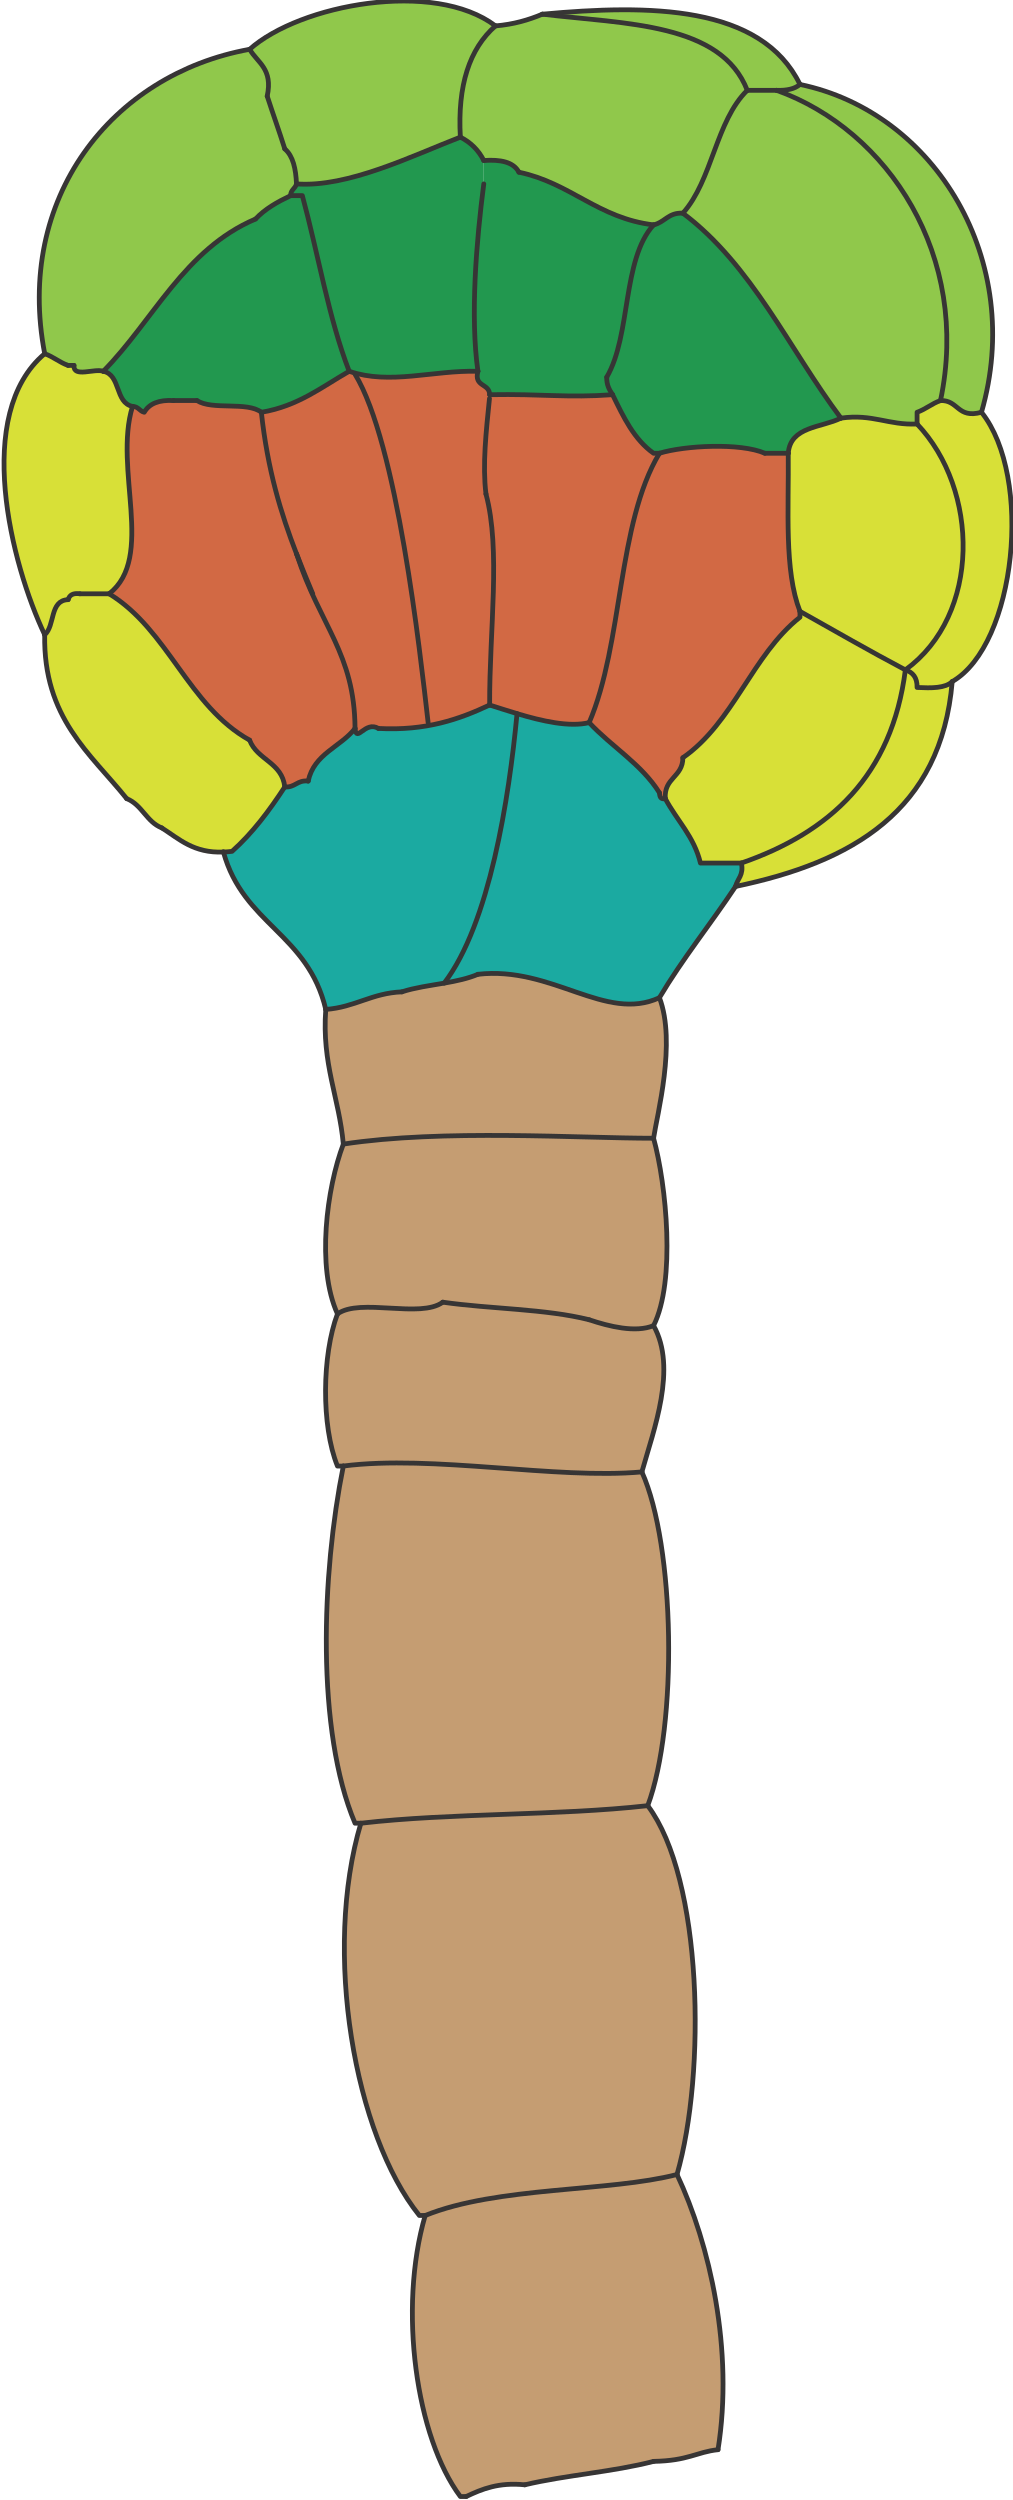
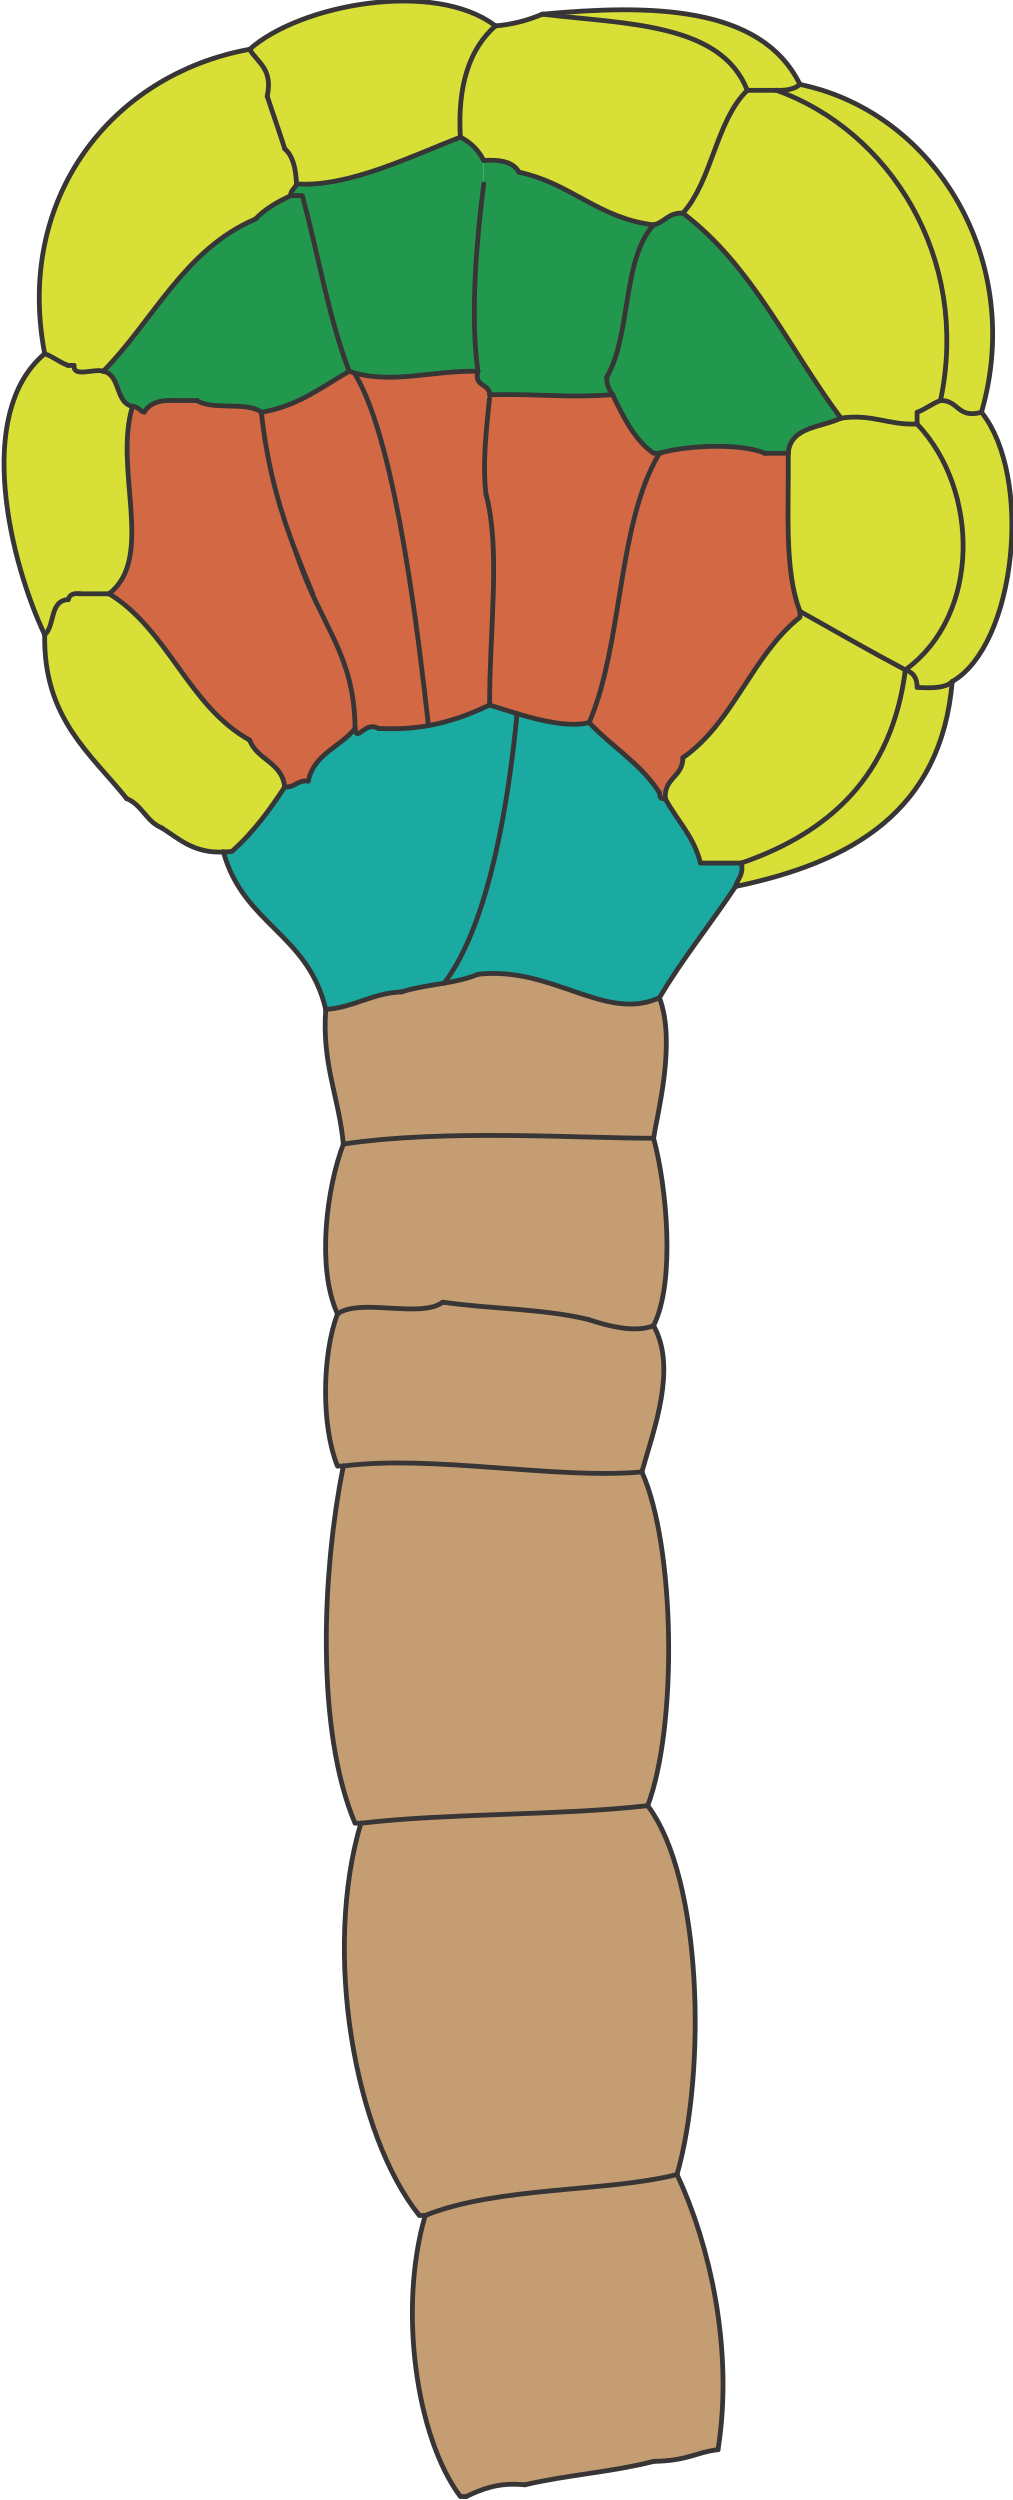
<svg xmlns="http://www.w3.org/2000/svg" width="121.058" height="298.89" viewBox="0 0 120.222 298.133" class="embryo">
  <g>
    <g>
      <g>
        <g>
          <g>
            <g>
              <g>
                <g class="hypophysis" fill="#1baaa1">
                  <path d="M52.707 117.24c5.4-7.067 7.727-21.972 8.687-32.14 2.97.895 6.266 1.65 8.603 1.072 2.69 2.887 6.226 4.935 8.377 8.37.037.43.106.83.702.698 1.366 2.59 3.425 4.496 4.187 7.68h4.886c.3 1.462-.476 1.854-.697 2.793-2.97 4.48-6.304 8.595-9.08 13.266-6.45 2.98-12.764-3.807-21.645-2.793-1.17.504-2.578.802-4.02 1.054" />
                  <path d="M61.393 85.102c-.96 10.167-3.285 25.07-8.687 32.14-1.73.298-3.52.538-5.043 1.04-3.586.14-5.605 1.844-9.08 2.096-2.14-9.068-9.802-10.1-12.205-18.77.326-.01.67-.038 1.034-.084 2.457-2.197 4.442-4.86 6.283-7.68 1.25.093 1.472-.85 2.796-.697.688-3.26 3.853-4.06 5.585-6.275.166 1.796 1.2-.96 2.793 0 5.662.306 9.617-1.09 13.257-2.795.988.31 2.105.678 3.268 1.025" />
                </g>
              </g>
              <g>
                <g class="unspecified" fill="#d26944">
                  <path d="M35.13 66.128c-.02-.037-.03-.066-.037-.095-1.845-4.765-3.446-9.98-4.19-16.868 4.385-.728 7.214-3.025 10.473-4.89 4.878 1.668 9.944-.14 15.354 0-.504 1.91 1.386 1.407 1.395 2.793 6.32-.11 9.228.4 14.664 0 1.293 2.664 2.568 5.356 4.885 6.985h.7c-5.065 8.435-4.32 22.678-8.38 32.12-2.336.576-5.632-.177-8.602-1.07-1.163-.348-2.28-.717-3.268-1.026-3.64 1.704-7.598 3.1-13.257 2.795-1.593-.96-2.627 1.796-2.793 0-.057-8.996-4.16-12.19-6.945-20.744" />
                  <path d="M35.13 66.128c2.784 8.555 6.888 11.748 6.945 20.744-1.733 2.214-4.897 3.016-5.585 6.275-1.323-.152-1.546.79-2.795.696-.315-2.933-3.305-3.21-4.19-5.576-7.335-4.08-9.68-13.137-16.757-17.456 5.522-4.33.492-14.886 2.792-22.344.7 0 .83.567 1.398.7.596-1.035 1.758-1.5 3.49-1.4h2.793c1.834 1.192 5.98.075 7.683 1.4.744 6.886 2.345 12.102 4.19 16.867.008.03.017.058.037.095" />
                  <path d="M95.134 72.905v.7C89.417 78.128 87.218 86.16 81.17 90.36c0 2.33-2.275 2.375-2.094 4.88-.596.13-.665-.268-.702-.697-2.15-3.437-5.688-5.485-8.377-8.372 4.058-9.44 3.313-23.684 8.377-32.12 2.998-.918 9.637-1.273 12.57 0h2.792c.075 6.677-.5 14.006 1.398 18.855" />
                </g>
              </g>
              <g>
                <g class="suspensor" fill="#c59d72">
                  <path d="M47.662 118.282c1.527-.5 3.314-.745 5.046-1.042 1.444-.253 2.847-.55 4.02-1.052 8.883-1.013 15.195 5.77 21.648 2.793 2.04 5.345-.298 14.012-.7 16.758-8.786 0-25.24-1.108-36.996.7-.504-5.552-2.58-9.535-2.094-16.062 3.47-.25 5.49-1.954 9.076-2.094" />
                  <path d="M80.47 259.313c3.92 8.323 6.79 20.947 4.89 32.82-2.61.288-3.537 1.322-7.684 1.393-4.8 1.25-10.462 1.633-15.36 2.796-3.1-.315-5.083.492-6.982 1.394h-.7c-5.257-7.02-7.448-22.362-4.19-33.514 8.587-3.483 21.973-2.795 30.027-4.89" />
                  <path d="M76.98 215.332c6.56 8.695 6.982 31.868 3.49 43.98-8.052 2.096-21.442 1.41-30.025 4.888h-.7c-7.743-9.625-11.544-31.47-6.973-46.774 10.846-1.258 23.322-.874 34.208-2.094" />
                  <path d="M77.677 158.083c2.85 5.084.01 12.43-1.395 17.447-10.224.93-24.962-2.076-35.602-.698h-.7c-1.955-4.82-1.832-13.266 0-18.144 2.702-1.956 9.896.584 12.56-1.397 5.7.82 12.252.782 17.456 2.094 2.383.802 5.55 1.584 7.68.7" />
                  <path d="M77.677 135.74c1.527 5.538 2.664 17.046 0 22.344-2.13.885-5.298.1-7.68-.7-5.205-1.31-11.758-1.273-17.457-2.092-2.664 1.98-9.858-.562-12.56 1.394-2.54-5.596-1.273-15.036.7-20.248 11.757-1.807 28.21-.7 36.997-.7" />
                  <path d="M76.28 175.53c3.96 8.79 4.294 30.175.7 39.8-10.886 1.22-23.362.84-34.208 2.095h-.696c-4.665-11.02-3.995-29.743-1.397-42.594 10.64-1.376 25.38 1.63 35.6.7" />
                </g>
              </g>
              <g>
                <g class="inner-upper" fill="#22984f">
                  <path d="M100.02 49.863c-2.326 1.163-6.023.957-6.284 4.19h-2.792c-2.933-1.274-9.572-.922-12.57 0h-.7c-2.316-1.63-3.593-4.32-4.885-6.985-.373-.556-.728-1.134-.7-2.094 2.924-4.99 1.816-14.01 5.585-18.155 1.332-.3 1.76-1.5 3.494-1.396 8.247 6.19 12.67 16.19 18.85 24.44" />
                  <path d="M77.676 26.82c-3.77 4.143-2.664 13.165-5.585 18.154-.027.96.328 1.535.7 2.093-5.436.4-8.343-.108-14.664 0-.01-1.386-1.898-.882-1.397-2.792-.932-6.544-.187-15.508.698-22.345v-2.792c2.01-.138 3.545.177 4.19 1.397 6.163 1.283 9.422 5.485 16.058 6.284" />
                  <path d="M57.427 19.14v2.79c-.885 6.835-1.63 15.802-.7 22.346-5.406-.14-10.472 1.667-15.35 0C38.91 37.89 37.68 30.283 35.79 23.33h-1.395c-.01-.7.558-.832.7-1.4 6.113.457 13.794-3.358 19.54-5.575 1.24.625 2.168 1.555 2.792 2.784" />
                  <path d="M35.79 23.33c1.89 6.953 3.12 14.56 5.588 20.946-3.26 1.862-6.09 4.162-10.477 4.89-1.7-1.324-5.844-.207-7.677-1.398h-2.795c-1.73-.1-2.896.363-3.492 1.397-.567-.132-.7-.7-1.394-.7-2.126-.437-1.37-3.75-3.495-4.19 6.01-6.096 9.658-14.542 18.158-18.154 1.117-1.2 2.606-2.038 4.19-2.79h1.395z" />
                </g>
              </g>
              <g>
-                 <g class="protoderm">
-                   <path d="M116.78 49.163c6.162 7.68 4.132 27.726-3.492 32.12-.828.802-2.466.782-4.19.7.028-1.2-.52-1.817-1.395-2.095 9.067-6.584 8.815-21.526 1.395-29.327v-1.397c1.034-.36 1.76-1.034 2.795-1.395 2.16-.074 1.99 2.197 4.886 1.395" fill="#d8e037" />
-                   <path d="M95.134 10.07c16.18 3.35 26.86 21.05 21.646 39.094-2.895.802-2.73-1.47-4.886-1.395 3.617-17.188-6.2-32.224-19.555-37 1.22.045 2.17-.162 2.794-.7" fill="#90c84b" />
-                   <path d="M92.34 10.77c13.352 4.773 23.173 19.81 19.553 36.996-1.034.364-1.762 1.034-2.793 1.398v1.397c-3.428.168-5.29-1.23-9.08-.697-6.182-8.25-10.604-18.25-18.85-24.44 3.517-3.928 3.918-10.977 7.68-14.654h3.49z" fill="#90c84b" />
-                   <path d="M109.1 81.982c1.723.083 3.36.103 4.19-.7-1.304 15.458-11.975 21.547-25.837 24.43.223-.938.997-1.33.7-2.79 10.535-3.65 17.956-10.43 19.55-23.034.875.278 1.425.894 1.396 2.094" fill="#d8e037" />
-                   <path d="M109.1 50.56c7.42 7.802 7.672 22.743-1.396 29.327-4.267-2.254-8.4-4.636-12.57-6.982-1.9-4.852-1.323-12.178-1.397-18.854.263-3.23 3.958-3.023 6.283-4.19 3.79-.53 5.654.87 9.08.7" fill="#d8e037" />
-                   <path d="M107.703 79.887C106.108 92.494 98.69 99.27 88.15 102.92h-4.886c-.764-3.183-2.823-5.093-4.19-7.68-.18-2.505 2.094-2.55 2.094-4.88 6.052-4.198 8.248-12.23 13.965-16.757v-.698c4.17 2.345 8.306 4.728 12.57 6.982" fill="#d8e037" />
-                   <path d="M95.134 10.07c-.624.538-1.575.745-2.795.7h-3.49c-3.13-8.043-14.46-7.886-24.44-9.077C77.1.52 90.516.563 95.133 10.07" fill="#90c84b" />
-                   <path d="M88.85 10.77c-3.76 3.676-4.16 10.725-7.68 14.654-1.734-.103-2.164 1.097-3.492 1.395-6.64-.8-9.896-5.002-16.062-6.285-.64-1.22-2.18-1.535-4.19-1.397-.62-1.23-1.552-2.16-2.792-2.784-.352-6.172 1.09-10.548 4.19-13.266 2.162-.178 3.95-.708 5.587-1.395 9.98 1.19 21.31 1.03 24.44 9.076" fill="#90c84b" />
-                   <path d="M58.824 3.087c-3.102 2.718-4.542 7.094-4.19 13.266-5.745 2.217-13.424 6.034-19.54 5.58-.076-1.788-.402-3.326-1.4-4.182-.67-2.133-1.414-4.178-2.092-6.283.707-3.276-1.155-3.975-2.097-5.588 5.99-5.353 22.022-8.34 29.32-2.793" fill="#90c84b" />
-                   <path d="M35.092 21.93c-.14.568-.707.7-.7 1.4-1.58.752-3.07 1.588-4.19 2.79-8.5 3.613-12.148 12.058-18.154 18.156-1.014-.384-3.61.82-3.49-.7H7.86c-1.033-.363-1.76-1.033-2.794-1.397C1.51 23.68 12.98 8.876 29.504 5.88c.943 1.61 2.804 2.31 2.097 5.586.68 2.105 1.424 4.153 2.094 6.286.997.854 1.324 2.392 1.398 4.18" fill="#90c84b" />
-                   <path d="M26.378 101.607c-3.546.15-5.258-1.547-7.343-2.875-1.836-.716-2.357-2.767-4.19-3.492-4.348-5.418-9.953-9.6-9.778-19.544 1.257-1.08.558-4.095 2.795-4.187.158-.55.584-.81 1.395-.7h3.49c7.078 4.32 9.424 13.378 16.758 17.456.885 2.363 3.875 2.644 4.19 5.577-1.84 2.82-3.826 5.484-6.283 7.68-.364.047-.708.075-1.034.084" fill="#d8e037" />
-                   <path d="M15.54 48.465c-2.3 7.458 2.73 18.015-2.79 22.345H9.256c-.81-.112-1.237.15-1.397.7-2.234.09-1.535 3.106-2.793 4.186-4.012-8.443-8.537-26.346 0-33.515 1.034.365 1.762 1.035 2.793 1.396h.7c-.122 1.518 2.476.318 3.49.7 2.122.437 1.37 3.75 3.49 4.19" fill="#d8e037" />
+                 <g class="protoderm" fill="#d8e037">
+                   <path d="M116.78 49.163c6.162 7.68 4.132 27.726-3.492 32.12-.828.802-2.466.782-4.19.7.028-1.2-.52-1.817-1.395-2.095 9.067-6.584 8.815-21.526 1.395-29.327v-1.397c1.034-.36 1.76-1.034 2.795-1.395 2.16-.074 1.99 2.197 4.886 1.395" />
+                   <path d="M95.134 10.07c16.18 3.35 26.86 21.05 21.646 39.094-2.895.802-2.73-1.47-4.886-1.395 3.617-17.188-6.2-32.224-19.555-37 1.22.045 2.17-.162 2.794-.7" />
+                   <path d="M92.34 10.77c13.352 4.773 23.173 19.81 19.553 36.996-1.034.364-1.762 1.034-2.793 1.398v1.397c-3.428.168-5.29-1.23-9.08-.697-6.182-8.25-10.604-18.25-18.85-24.44 3.517-3.928 3.918-10.977 7.68-14.654h3.49z" />
+                   <path d="M109.1 81.982c1.723.083 3.36.103 4.19-.7-1.304 15.458-11.975 21.547-25.837 24.43.223-.938.997-1.33.7-2.79 10.535-3.65 17.956-10.43 19.55-23.034.875.278 1.425.894 1.396 2.094" />
+                   <path d="M109.1 50.56c7.42 7.802 7.672 22.743-1.396 29.327-4.267-2.254-8.4-4.636-12.57-6.982-1.9-4.852-1.323-12.178-1.397-18.854.263-3.23 3.958-3.023 6.283-4.19 3.79-.53 5.654.87 9.08.7" />
+                   <path d="M107.703 79.887C106.108 92.494 98.69 99.27 88.15 102.92h-4.886c-.764-3.183-2.823-5.093-4.19-7.68-.18-2.505 2.094-2.55 2.094-4.88 6.052-4.198 8.248-12.23 13.965-16.757v-.698c4.17 2.345 8.306 4.728 12.57 6.982" />
+                   <path d="M95.134 10.07c-.624.538-1.575.745-2.795.7h-3.49c-3.13-8.043-14.46-7.886-24.44-9.077C77.1.52 90.516.563 95.133 10.07" />
+                   <path d="M88.85 10.77c-3.76 3.676-4.16 10.725-7.68 14.654-1.734-.103-2.164 1.097-3.492 1.395-6.64-.8-9.896-5.002-16.062-6.285-.64-1.22-2.18-1.535-4.19-1.397-.62-1.23-1.552-2.16-2.792-2.784-.352-6.172 1.09-10.548 4.19-13.266 2.162-.178 3.95-.708 5.587-1.395 9.98 1.19 21.31 1.03 24.44 9.076" />
+                   <path d="M58.824 3.087c-3.102 2.718-4.542 7.094-4.19 13.266-5.745 2.217-13.424 6.034-19.54 5.58-.076-1.788-.402-3.326-1.4-4.182-.67-2.133-1.414-4.178-2.092-6.283.707-3.276-1.155-3.975-2.097-5.588 5.99-5.353 22.022-8.34 29.32-2.793" />
+                   <path d="M35.092 21.93c-.14.568-.707.7-.7 1.4-1.58.752-3.07 1.588-4.19 2.79-8.5 3.613-12.148 12.058-18.154 18.156-1.014-.384-3.61.82-3.49-.7H7.86c-1.033-.363-1.76-1.033-2.794-1.397C1.51 23.68 12.98 8.876 29.504 5.88c.943 1.61 2.804 2.31 2.097 5.586.68 2.105 1.424 4.153 2.094 6.286.997.854 1.324 2.392 1.398 4.18" />
+                   <path d="M26.378 101.607c-3.546.15-5.258-1.547-7.343-2.875-1.836-.716-2.357-2.767-4.19-3.492-4.348-5.418-9.953-9.6-9.778-19.544 1.257-1.08.558-4.095 2.795-4.187.158-.55.584-.81 1.395-.7h3.49c7.078 4.32 9.424 13.378 16.758 17.456.885 2.363 3.875 2.644 4.19 5.577-1.84 2.82-3.826 5.484-6.283 7.68-.364.047-.708.075-1.034.084" />
+                   <path d="M15.54 48.465c-2.3 7.458 2.73 18.015-2.79 22.345H9.256c-.81-.112-1.237.15-1.397.7-2.234.09-1.535 3.106-2.793 4.186-4.012-8.443-8.537-26.346 0-33.515 1.034.365 1.762 1.035 2.793 1.396h.7c-.122 1.518 2.476.318 3.49.7 2.122.437 1.37 3.75 3.49 4.19" />
                </g>
              </g>
            </g>
          </g>
        </g>
      </g>
    </g>
    <g>
      <g>
        <g>
          <path d="M58.126 84.077c-.03-8.976 1.35-18.527-.438-25.166" fill="none" stroke="#373535" stroke-width=".573" stroke-linecap="round" stroke-linejoin="round" />
        </g>
        <g>
          <path d="M58.107 47.526c-.4 3.947-.845 7.922-.418 11.387" fill="none" stroke="#373535" stroke-width=".573" stroke-linecap="round" stroke-linejoin="round" />
        </g>
        <g>
          <path d="M41.377 44.276c4.877 1.667 9.944-.14 15.35 0" fill="none" stroke="#373535" stroke-width=".573" stroke-linecap="round" stroke-linejoin="round" />
        </g>
        <g>
          <path d="M35.092 66.034c-1.844-4.77-3.445-9.98-4.19-16.872" fill="none" stroke="#373535" stroke-width=".573" stroke-linecap="round" stroke-linejoin="round" />
        </g>
        <g>
          <path d="M37.03 70.81c-.645-1.547-1.287-3.09-1.9-4.683" fill="none" stroke="#373535" stroke-width=".573" stroke-linecap="round" stroke-linejoin="round" />
        </g>
        <g>
          <path d="M56.73 44.276c-.932-6.544-.187-15.51.698-22.345" fill="none" stroke="#373535" stroke-width=".573" stroke-linecap="round" stroke-linejoin="round" />
        </g>
        <g>
          <path d="M58.126 47.068c-.01-1.386-1.9-.885-1.398-2.792" fill="none" stroke="#373535" stroke-width=".573" stroke-linecap="round" stroke-linejoin="round" />
        </g>
        <g>
          <path d="M72.79 47.068c-5.436.4-8.343-.112-14.664 0" fill="none" stroke="#373535" stroke-width=".573" stroke-linecap="round" stroke-linejoin="round" />
        </g>
        <g>
          <path d="M72.79 47.068c-.372-.558-.727-1.134-.7-2.094" fill="none" stroke="#373535" stroke-width=".573" stroke-linecap="round" stroke-linejoin="round" />
        </g>
        <g>
          <path d="M78.375 54.052h-.7c-2.32-1.63-3.593-4.32-4.885-6.982" fill="none" stroke="#373535" stroke-width=".573" stroke-linecap="round" stroke-linejoin="round" />
        </g>
        <g>
          <path d="M81.17 25.423c8.247 6.192 12.67 16.19 18.85 24.44" fill="none" stroke="#373535" stroke-width=".573" stroke-linecap="round" stroke-linejoin="round" />
        </g>
        <g>
          <path d="M57.427 19.14c-.624-1.23-1.552-2.16-2.792-2.785" fill="none" stroke="#373535" stroke-width=".573" stroke-linecap="round" stroke-linejoin="round" />
        </g>
        <g>
          <path d="M61.616 20.535c-.644-1.22-2.18-1.535-4.19-1.395" fill="none" stroke="#373535" stroke-width=".573" stroke-linecap="round" stroke-linejoin="round" />
        </g>
        <g>
          <path d="M81.17 25.423c-1.734-.103-2.163 1.097-3.495 1.395" fill="none" stroke="#373535" stroke-width=".573" stroke-linecap="round" stroke-linejoin="round" />
        </g>
        <g>
          <path d="M88.85 10.77c-3.76 3.676-4.16 10.725-7.68 14.654" fill="none" stroke="#373535" stroke-width=".573" stroke-linecap="round" stroke-linejoin="round" />
        </g>
        <g>
          <path d="M58.824 3.088c2.16-.178 3.947-.707 5.588-1.395" fill="none" stroke="#373535" stroke-width=".573" stroke-linecap="round" stroke-linejoin="round" />
        </g>
        <g>
          <path d="M111.893 47.768c3.62-17.187-6.2-32.223-19.553-36.997" fill="none" stroke="#373535" stroke-width=".573" stroke-linecap="round" stroke-linejoin="round" />
        </g>
        <g>
          <path d="M95.134 10.07c16.18 3.35 26.86 21.05 21.646 39.094" fill="none" stroke="#373535" stroke-width=".573" stroke-linecap="round" stroke-linejoin="round" />
        </g>
        <g>
          <path d="M88.15 102.92c10.54-3.648 17.96-10.427 19.553-23.03" fill="none" stroke="#373535" stroke-width=".573" stroke-linecap="round" stroke-linejoin="round" />
        </g>
        <g>
          <path d="M113.29 81.284c-1.304 15.454-11.975 21.543-25.837 24.43" fill="none" stroke="#373535" stroke-width=".573" stroke-linecap="round" stroke-linejoin="round" />
        </g>
        <g>
          <path d="M42.773 217.426h-.7c-4.66-11.024-3.99-29.746-1.394-42.593" fill="none" stroke="#373535" stroke-width=".573" stroke-linecap="round" stroke-linejoin="round" />
        </g>
        <g>
          <path d="M76.28 175.53c3.96 8.79 4.294 30.175.7 39.8" fill="none" stroke="#373535" stroke-width=".573" stroke-linecap="round" stroke-linejoin="round" />
        </g>
        <g>
          <path d="M77.676 158.084c2.85 5.084.01 12.43-1.395 17.447" fill="none" stroke="#373535" stroke-width=".573" stroke-linecap="round" stroke-linejoin="round" />
        </g>
        <g>
          <path d="M52.54 155.29c5.698.82 12.25.783 17.455 2.095" fill="none" stroke="#373535" stroke-width=".573" stroke-linecap="round" stroke-linejoin="round" />
        </g>
        <g>
          <path d="M40.678 174.833h-.7c-1.952-4.823-1.832-13.266 0-18.143" fill="none" stroke="#373535" stroke-width=".573" stroke-linecap="round" stroke-linejoin="round" />
        </g>
        <g>
          <path d="M76.28 175.53c-10.22.93-24.96-2.076-35.6-.7" fill="none" stroke="#373535" stroke-width=".573" stroke-linecap="round" stroke-linejoin="round" />
        </g>
        <g>
          <path d="M39.98 156.688c-2.54-5.596-1.274-15.036.7-20.25" fill="none" stroke="#373535" stroke-width=".573" stroke-linecap="round" stroke-linejoin="round" />
        </g>
        <g>
          <path d="M52.54 155.29c-2.665 1.983-9.86-.557-12.56 1.4" fill="none" stroke="#373535" stroke-width=".573" stroke-linecap="round" stroke-linejoin="round" />
        </g>
        <g>
          <path d="M77.676 158.084c-2.13.885-5.298.103-7.68-.7" fill="none" stroke="#373535" stroke-width=".573" stroke-linecap="round" stroke-linejoin="round" />
        </g>
        <g>
          <path d="M77.676 135.74c1.527 5.538 2.664 17.046 0 22.344" fill="none" stroke="#373535" stroke-width=".573" stroke-linecap="round" stroke-linejoin="round" />
        </g>
        <g>
          <path d="M5.066 42.18C1.51 23.683 12.98 8.88 29.506 5.88" fill="none" stroke="#373535" stroke-width=".573" stroke-linecap="round" stroke-linejoin="round" />
        </g>
        <g>
          <path d="M77.676 293.528c-4.803 1.25-10.462 1.63-15.36 2.795" fill="none" stroke="#373535" stroke-width=".573" stroke-linecap="round" stroke-linejoin="round" />
        </g>
        <g>
          <path d="M55.332 297.717h-.7c-5.257-7.02-7.445-22.365-4.19-33.515" fill="none" stroke="#373535" stroke-width=".573" stroke-linecap="round" stroke-linejoin="round" />
        </g>
        <g>
          <path d="M62.316 296.322c-3.102-.315-5.084.493-6.982 1.395" fill="none" stroke="#373535" stroke-width=".573" stroke-linecap="round" stroke-linejoin="round" />
        </g>
        <g>
          <path d="M85.36 292.132c-2.61.29-3.538 1.323-7.685 1.395" fill="none" stroke="#373535" stroke-width=".573" stroke-linecap="round" stroke-linejoin="round" />
        </g>
        <g>
          <path d="M80.47 259.314c3.918 8.323 6.788 20.947 4.89 32.82" fill="none" stroke="#373535" stroke-width=".573" stroke-linecap="round" stroke-linejoin="round" />
        </g>
        <g>
          <path d="M40.678 136.437c-.5-5.548-2.578-9.534-2.094-16.058" fill="none" stroke="#373535" stroke-width=".573" stroke-linecap="round" stroke-linejoin="round" />
        </g>
        <g>
          <path d="M77.676 135.74c-8.787 0-25.24-1.11-36.997.698" fill="none" stroke="#373535" stroke-width=".573" stroke-linecap="round" stroke-linejoin="round" />
        </g>
        <g>
          <path d="M78.375 118.98c2.04 5.344-.298 14.014-.7 16.76" fill="none" stroke="#373535" stroke-width=".573" stroke-linecap="round" stroke-linejoin="round" />
        </g>
        <g>
          <path d="M56.73 116.188c-1.175.504-2.58.802-4.022 1.054-1.733.298-3.52.538-5.046 1.04" fill="none" stroke="#373535" stroke-width=".573" stroke-linecap="round" stroke-linejoin="round" />
        </g>
        <g>
          <path d="M78.375 118.98c-6.453 2.98-12.765-3.806-21.646-2.792" fill="none" stroke="#373535" stroke-width=".573" stroke-linecap="round" stroke-linejoin="round" />
        </g>
        <g>
          <path d="M87.454 105.713c-2.97 4.48-6.304 8.592-9.08 13.266" fill="none" stroke="#373535" stroke-width=".573" stroke-linecap="round" stroke-linejoin="round" />
        </g>
        <g>
          <path d="M88.15 102.92c.298 1.462-.475 1.854-.696 2.793" fill="none" stroke="#373535" stroke-width=".573" stroke-linecap="round" stroke-linejoin="round" />
        </g>
        <g>
          <path d="M79.075 95.24c1.37 2.587 3.425 4.497 4.19 7.682h4.886" fill="none" stroke="#373535" stroke-width=".573" stroke-linecap="round" stroke-linejoin="round" />
        </g>
        <g>
          <path d="M33.695 93.844c1.25.095 1.472-.848 2.795-.7" fill="none" stroke="#373535" stroke-width=".573" stroke-linecap="round" stroke-linejoin="round" />
        </g>
        <g>
          <path d="M38.584 120.377c-2.142-9.067-9.803-10.1-12.206-18.77 0-.01-.01-.026-.01-.035" fill="none" stroke="#373535" stroke-width=".573" stroke-linecap="round" stroke-linejoin="round" />
        </g>
        <g>
          <path d="M47.662 118.283c-3.586.14-5.605 1.844-9.076 2.094" fill="none" stroke="#373535" stroke-width=".573" stroke-linecap="round" stroke-linejoin="round" />
        </g>
        <g>
          <path d="M44.867 86.87c5.662.307 9.617-1.087 13.257-2.794" fill="none" stroke="#373535" stroke-width=".573" stroke-linecap="round" stroke-linejoin="round" />
        </g>
        <g>
          <path d="M36.49 93.146c.686-3.26 3.854-4.058 5.584-6.275" fill="none" stroke="#373535" stroke-width=".573" stroke-linecap="round" stroke-linejoin="round" />
        </g>
        <g>
          <path d="M58.126 84.077c.985.306 2.102.68 3.268 1.025 2.97.894 6.266 1.647 8.603 1.07" fill="none" stroke="#373535" stroke-width=".573" stroke-linecap="round" stroke-linejoin="round" />
        </g>
        <g>
          <path d="M78.375 54.052c3-.922 9.634-1.274 12.57 0" fill="none" stroke="#373535" stroke-width=".573" stroke-linecap="round" stroke-linejoin="round" />
        </g>
        <g>
          <path d="M69.996 86.172c4.058-9.44 3.314-23.685 8.38-32.12" fill="none" stroke="#373535" stroke-width=".573" stroke-linecap="round" stroke-linejoin="round" />
        </g>
        <g>
          <path d="M78.375 94.54c-2.15-3.433-5.688-5.484-8.38-8.368" fill="none" stroke="#373535" stroke-width=".573" stroke-linecap="round" stroke-linejoin="round" />
        </g>
        <g>
          <path d="M79.075 95.24c-.596.13-.662-.268-.7-.698" fill="none" stroke="#373535" stroke-width=".573" stroke-linecap="round" stroke-linejoin="round" />
        </g>
        <g>
          <path d="M81.17 90.36c0 2.33-2.275 2.375-2.095 4.88" fill="none" stroke="#373535" stroke-width=".573" stroke-linecap="round" stroke-linejoin="round" />
        </g>
        <g>
          <path d="M19.033 98.73c-1.836-.715-2.357-2.763-4.19-3.49" fill="none" stroke="#373535" stroke-width=".573" stroke-linecap="round" stroke-linejoin="round" />
        </g>
        <g>
          <path d="M14.843 95.24c-4.348-5.418-9.952-9.6-9.778-19.543" fill="none" stroke="#373535" stroke-width=".573" stroke-linecap="round" stroke-linejoin="round" />
        </g>
        <g>
          <path d="M33.695 93.844c-1.844 2.82-3.826 5.485-6.284 7.68-.362.047-.706.076-1.033.084-3.545.15-5.26-1.546-7.346-2.875" fill="none" stroke="#373535" stroke-width=".573" stroke-linecap="round" stroke-linejoin="round" />
        </g>
        <g>
          <path d="M29.505 88.266c.885 2.366 3.875 2.643 4.19 5.576" fill="none" stroke="#373535" stroke-width=".573" stroke-linecap="round" stroke-linejoin="round" />
        </g>
        <g>
          <path d="M42.075 86.87c-.057-8.995-4.16-12.185-6.945-20.743-.02-.037-.03-.066-.037-.092" fill="none" stroke="#373535" stroke-width=".573" stroke-linecap="round" stroke-linejoin="round" />
        </g>
        <g>
          <path d="M44.867 86.87c-1.592-.958-2.626 1.797-2.792 0" fill="none" stroke="#373535" stroke-width=".573" stroke-linecap="round" stroke-linejoin="round" />
        </g>
        <g>
          <path d="M90.945 54.052h2.792" fill="none" stroke="#373535" stroke-width=".573" stroke-linecap="round" stroke-linejoin="round" />
        </g>
        <g>
          <path d="M95.134 72.905v.7C89.417 78.128 87.218 86.16 81.17 90.36" fill="none" stroke="#373535" stroke-width=".573" stroke-linecap="round" stroke-linejoin="round" />
        </g>
        <g>
          <path d="M100.02 49.863c3.79-.533 5.654.865 9.08.7" fill="none" stroke="#373535" stroke-width=".573" stroke-linecap="round" stroke-linejoin="round" />
        </g>
        <g>
          <path d="M93.736 54.052c.263-3.23 3.958-3.027 6.284-4.19" fill="none" stroke="#373535" stroke-width=".573" stroke-linecap="round" stroke-linejoin="round" />
        </g>
        <g>
          <path d="M95.134 72.905c-1.9-4.85-1.323-12.178-1.398-18.854" fill="none" stroke="#373535" stroke-width=".573" stroke-linecap="round" stroke-linejoin="round" />
        </g>
        <g>
          <path d="M107.703 79.887c-4.264-2.254-8.4-4.637-12.57-6.982" fill="none" stroke="#373535" stroke-width=".573" stroke-linecap="round" stroke-linejoin="round" />
        </g>
        <g>
          <path d="M116.78 49.163c6.162 7.68 4.132 27.726-3.492 32.12" fill="none" stroke="#373535" stroke-width=".573" stroke-linecap="round" stroke-linejoin="round" />
        </g>
        <g>
          <path d="M111.893 47.768c2.16-.074 1.99 2.197 4.886 1.395" fill="none" stroke="#373535" stroke-width=".573" stroke-linecap="round" stroke-linejoin="round" />
        </g>
        <g>
          <path d="M109.1 50.56v-1.398c1.03-.36 1.757-1.034 2.794-1.394" fill="none" stroke="#373535" stroke-width=".573" stroke-linecap="round" stroke-linejoin="round" />
        </g>
        <g>
          <path d="M107.703 79.887c9.067-6.58 8.815-21.526 1.395-29.327" fill="none" stroke="#373535" stroke-width=".573" stroke-linecap="round" stroke-linejoin="round" />
        </g>
        <g>
          <path d="M113.29 81.284c-.83.802-2.467.782-4.19.7.028-1.2-.522-1.817-1.396-2.098" fill="none" stroke="#373535" stroke-width=".573" stroke-linecap="round" stroke-linejoin="round" />
        </g>
        <g>
          <path d="M29.505 88.266c-7.338-4.078-9.68-13.137-16.757-17.456" fill="none" stroke="#373535" stroke-width=".573" stroke-linecap="round" stroke-linejoin="round" />
        </g>
        <g>
          <path d="M20.428 47.768c-1.73-.103-2.896.36-3.49 1.395-.568-.13-.7-.696-1.4-.696" fill="none" stroke="#373535" stroke-width=".573" stroke-linecap="round" stroke-linejoin="round" />
        </g>
        <g>
          <path d="M23.222 47.768h-2.795" fill="none" stroke="#373535" stroke-width=".573" stroke-linecap="round" stroke-linejoin="round" />
        </g>
        <g>
          <path d="M30.903 49.163c-1.704-1.32-5.848-.203-7.68-1.395" fill="none" stroke="#373535" stroke-width=".573" stroke-linecap="round" stroke-linejoin="round" />
        </g>
        <g>
          <path d="M41.377 44.276c-3.26 1.862-6.09 4.16-10.474 4.89" fill="none" stroke="#373535" stroke-width=".573" stroke-linecap="round" stroke-linejoin="round" />
        </g>
        <g>
          <path d="M34.395 23.33h1.395c1.89 6.953 3.122 14.56 5.587 20.946" fill="none" stroke="#373535" stroke-width=".573" stroke-linecap="round" stroke-linejoin="round" />
        </g>
        <g>
          <path d="M77.676 26.82c-3.77 4.143-2.664 13.165-5.585 18.154" fill="none" stroke="#373535" stroke-width=".573" stroke-linecap="round" stroke-linejoin="round" />
        </g>
        <g>
          <path d="M61.616 20.535c6.163 1.286 9.423 5.485 16.058 6.284" fill="none" stroke="#373535" stroke-width=".573" stroke-linecap="round" stroke-linejoin="round" />
        </g>
        <g>
          <path d="M30.205 26.12c-8.5 3.613-12.15 12.058-18.155 18.156" fill="none" stroke="#373535" stroke-width=".573" stroke-linecap="round" stroke-linejoin="round" />
        </g>
        <g>
          <path d="M34.395 23.33c-1.584.752-3.073 1.59-4.19 2.79" fill="none" stroke="#373535" stroke-width=".573" stroke-linecap="round" stroke-linejoin="round" />
        </g>
        <g>
          <path d="M35.092 21.932c-.14.567-.707.7-.7 1.398" fill="none" stroke="#373535" stroke-width=".573" stroke-linecap="round" stroke-linejoin="round" />
        </g>
        <g>
          <path d="M29.505 5.88C35.49.527 51.523-2.463 58.825 3.088" fill="none" stroke="#373535" stroke-width=".573" stroke-linecap="round" stroke-linejoin="round" />
        </g>
        <g>
          <path d="M31.6 11.467c.707-3.276-1.154-3.975-2.094-5.588" fill="none" stroke="#373535" stroke-width=".573" stroke-linecap="round" stroke-linejoin="round" />
        </g>
        <g>
          <path d="M33.695 17.752c-.67-2.134-1.415-4.18-2.094-6.284" fill="none" stroke="#373535" stroke-width=".573" stroke-linecap="round" stroke-linejoin="round" />
        </g>
        <g>
          <path d="M35.092 21.932c-.074-1.787-.4-3.325-1.398-4.18" fill="none" stroke="#373535" stroke-width=".573" stroke-linecap="round" stroke-linejoin="round" />
        </g>
        <g>
          <path d="M54.634 16.355c-5.745 2.217-13.424 6.032-19.54 5.576" fill="none" stroke="#373535" stroke-width=".573" stroke-linecap="round" stroke-linejoin="round" />
        </g>
        <g>
          <path d="M58.824 3.088c-3.102 2.718-4.542 7.094-4.19 13.266" fill="none" stroke="#373535" stroke-width=".573" stroke-linecap="round" stroke-linejoin="round" />
        </g>
        <g>
          <path d="M64.41 1.692C77.1.518 90.515.564 95.135 10.07" fill="none" stroke="#373535" stroke-width=".573" stroke-linecap="round" stroke-linejoin="round" />
        </g>
        <g>
          <path d="M88.85 10.77c-3.13-8.046-14.46-7.886-24.44-9.077" fill="none" stroke="#373535" stroke-width=".573" stroke-linecap="round" stroke-linejoin="round" />
        </g>
        <g>
          <path d="M92.34 10.77h-3.49" fill="none" stroke="#373535" stroke-width=".573" stroke-linecap="round" stroke-linejoin="round" />
        </g>
        <g>
          <path d="M95.134 10.07c-.624.538-1.575.745-2.795.7" fill="none" stroke="#373535" stroke-width=".573" stroke-linecap="round" stroke-linejoin="round" />
        </g>
        <g>
          <path d="M76.98 215.333c6.56 8.695 6.982 31.868 3.49 43.98" fill="none" stroke="#373535" stroke-width=".573" stroke-linecap="round" stroke-linejoin="round" />
        </g>
        <g>
          <path d="M42.773 217.426c10.846-1.254 23.322-.874 34.208-2.094" fill="none" stroke="#373535" stroke-width=".573" stroke-linecap="round" stroke-linejoin="round" />
        </g>
        <g>
          <path d="M50.444 264.203h-.7c-7.743-9.626-11.54-31.47-6.973-46.778" fill="none" stroke="#373535" stroke-width=".573" stroke-linecap="round" stroke-linejoin="round" />
        </g>
        <g>
          <path d="M80.47 259.314c-8.054 2.094-21.44 1.406-30.026 4.89" fill="none" stroke="#373535" stroke-width=".573" stroke-linecap="round" stroke-linejoin="round" />
        </g>
        <g>
          <path d="M5.066 75.697c-4.012-8.443-8.538-26.346 0-33.517" fill="none" stroke="#373535" stroke-width=".573" stroke-linecap="round" stroke-linejoin="round" />
        </g>
        <g>
          <path d="M7.86 71.51c-2.233.09-1.537 3.106-2.794 4.186" fill="none" stroke="#373535" stroke-width=".573" stroke-linecap="round" stroke-linejoin="round" />
        </g>
        <g>
          <path d="M9.256 70.81c-.81-.112-1.237.15-1.395.7" fill="none" stroke="#373535" stroke-width=".573" stroke-linecap="round" stroke-linejoin="round" />
        </g>
        <g>
          <path d="M12.748 70.81h-3.49" fill="none" stroke="#373535" stroke-width=".573" stroke-linecap="round" stroke-linejoin="round" />
        </g>
        <g>
          <path d="M15.54 48.465c-2.3 7.458 2.73 18.015-2.79 22.345" fill="none" stroke="#373535" stroke-width=".573" stroke-linecap="round" stroke-linejoin="round" />
        </g>
        <g>
          <path d="M12.05 44.276c2.12.438 1.368 3.752 3.49 4.19" fill="none" stroke="#373535" stroke-width=".573" stroke-linecap="round" stroke-linejoin="round" />
        </g>
        <g>
          <path d="M8.558 43.578c-.12 1.518 2.477.315 3.49.7" fill="none" stroke="#373535" stroke-width=".573" stroke-linecap="round" stroke-linejoin="round" />
        </g>
        <g>
          <path d="M7.86 43.578h.7" fill="none" stroke="#373535" stroke-width=".573" stroke-linecap="round" stroke-linejoin="round" />
        </g>
        <g>
          <path d="M5.066 42.18c1.034.365 1.76 1.035 2.795 1.4" fill="none" stroke="#373535" stroke-width=".573" stroke-linecap="round" stroke-linejoin="round" />
        </g>
        <g>
          <path d="M50.79 86.172c-.988-8.65-3.715-33.377-8.715-41.542" fill="none" stroke="#373535" stroke-width=".573" stroke-linecap="round" stroke-linejoin="round" />
        </g>
        <g>
          <path d="M52.707 117.24c5.4-7.067 7.727-21.972 8.687-32.14" fill="none" stroke="#373535" stroke-width=".573" stroke-linecap="round" stroke-linejoin="round" />
        </g>
      </g>
    </g>
  </g>
</svg>
